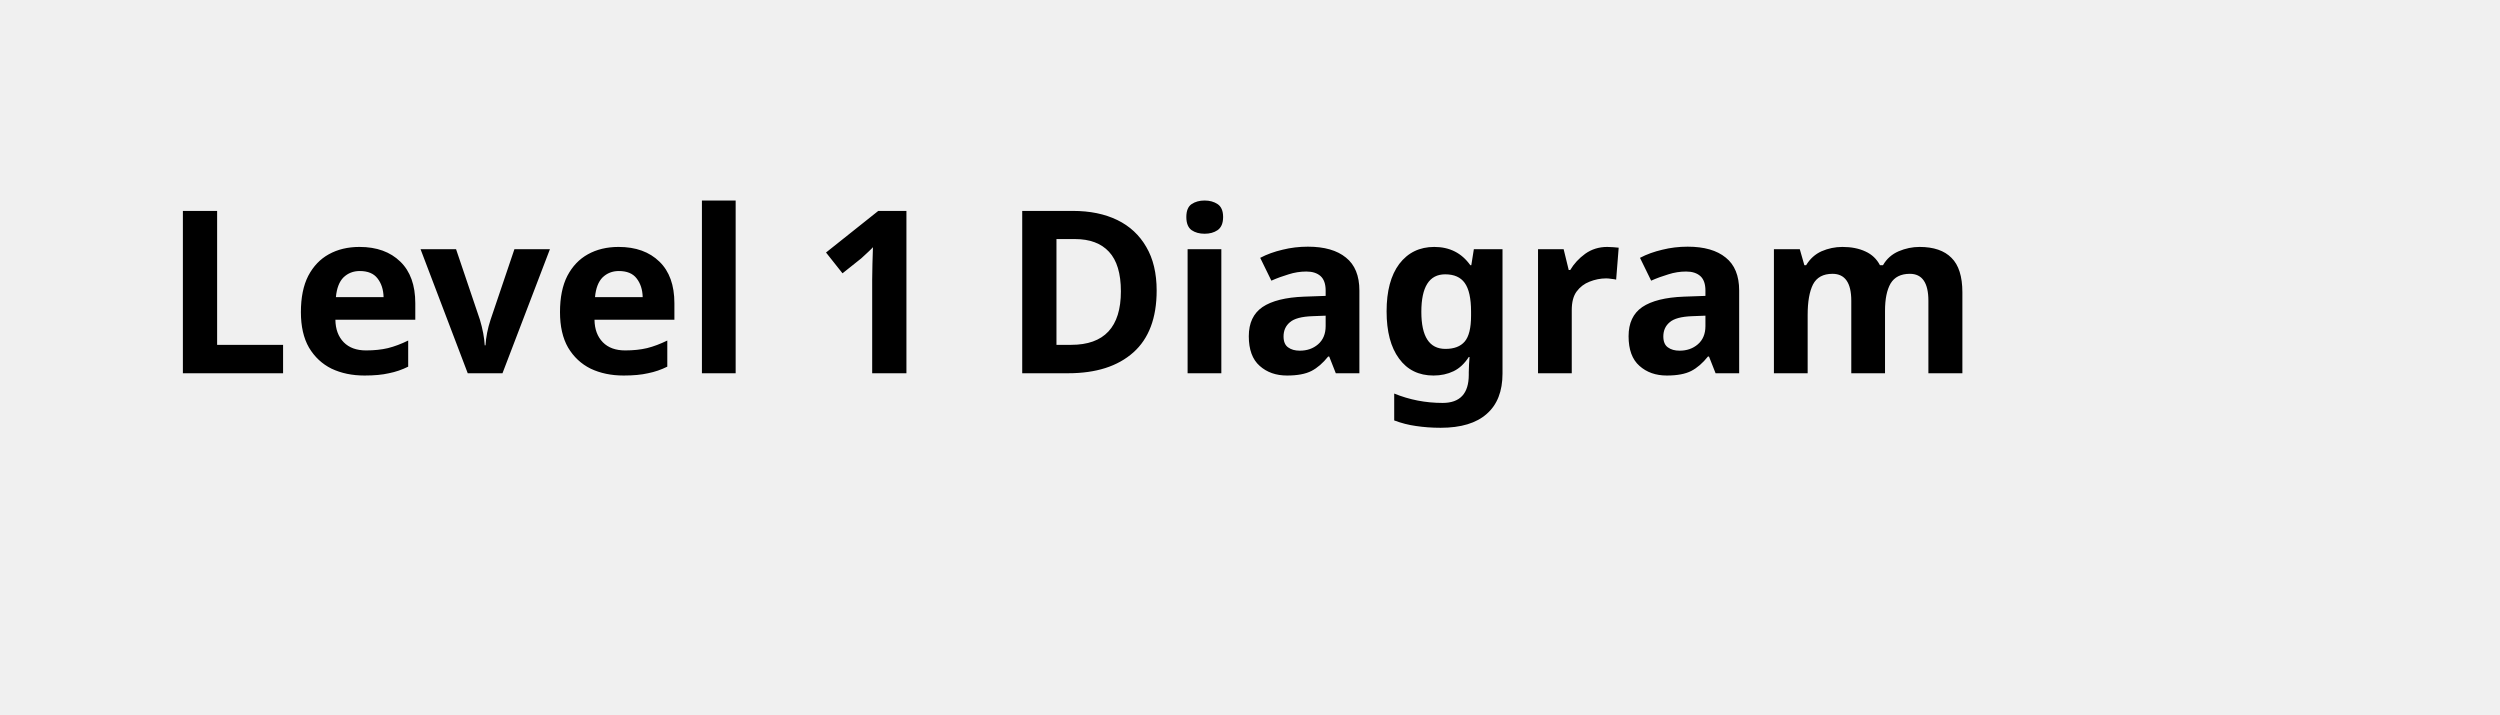
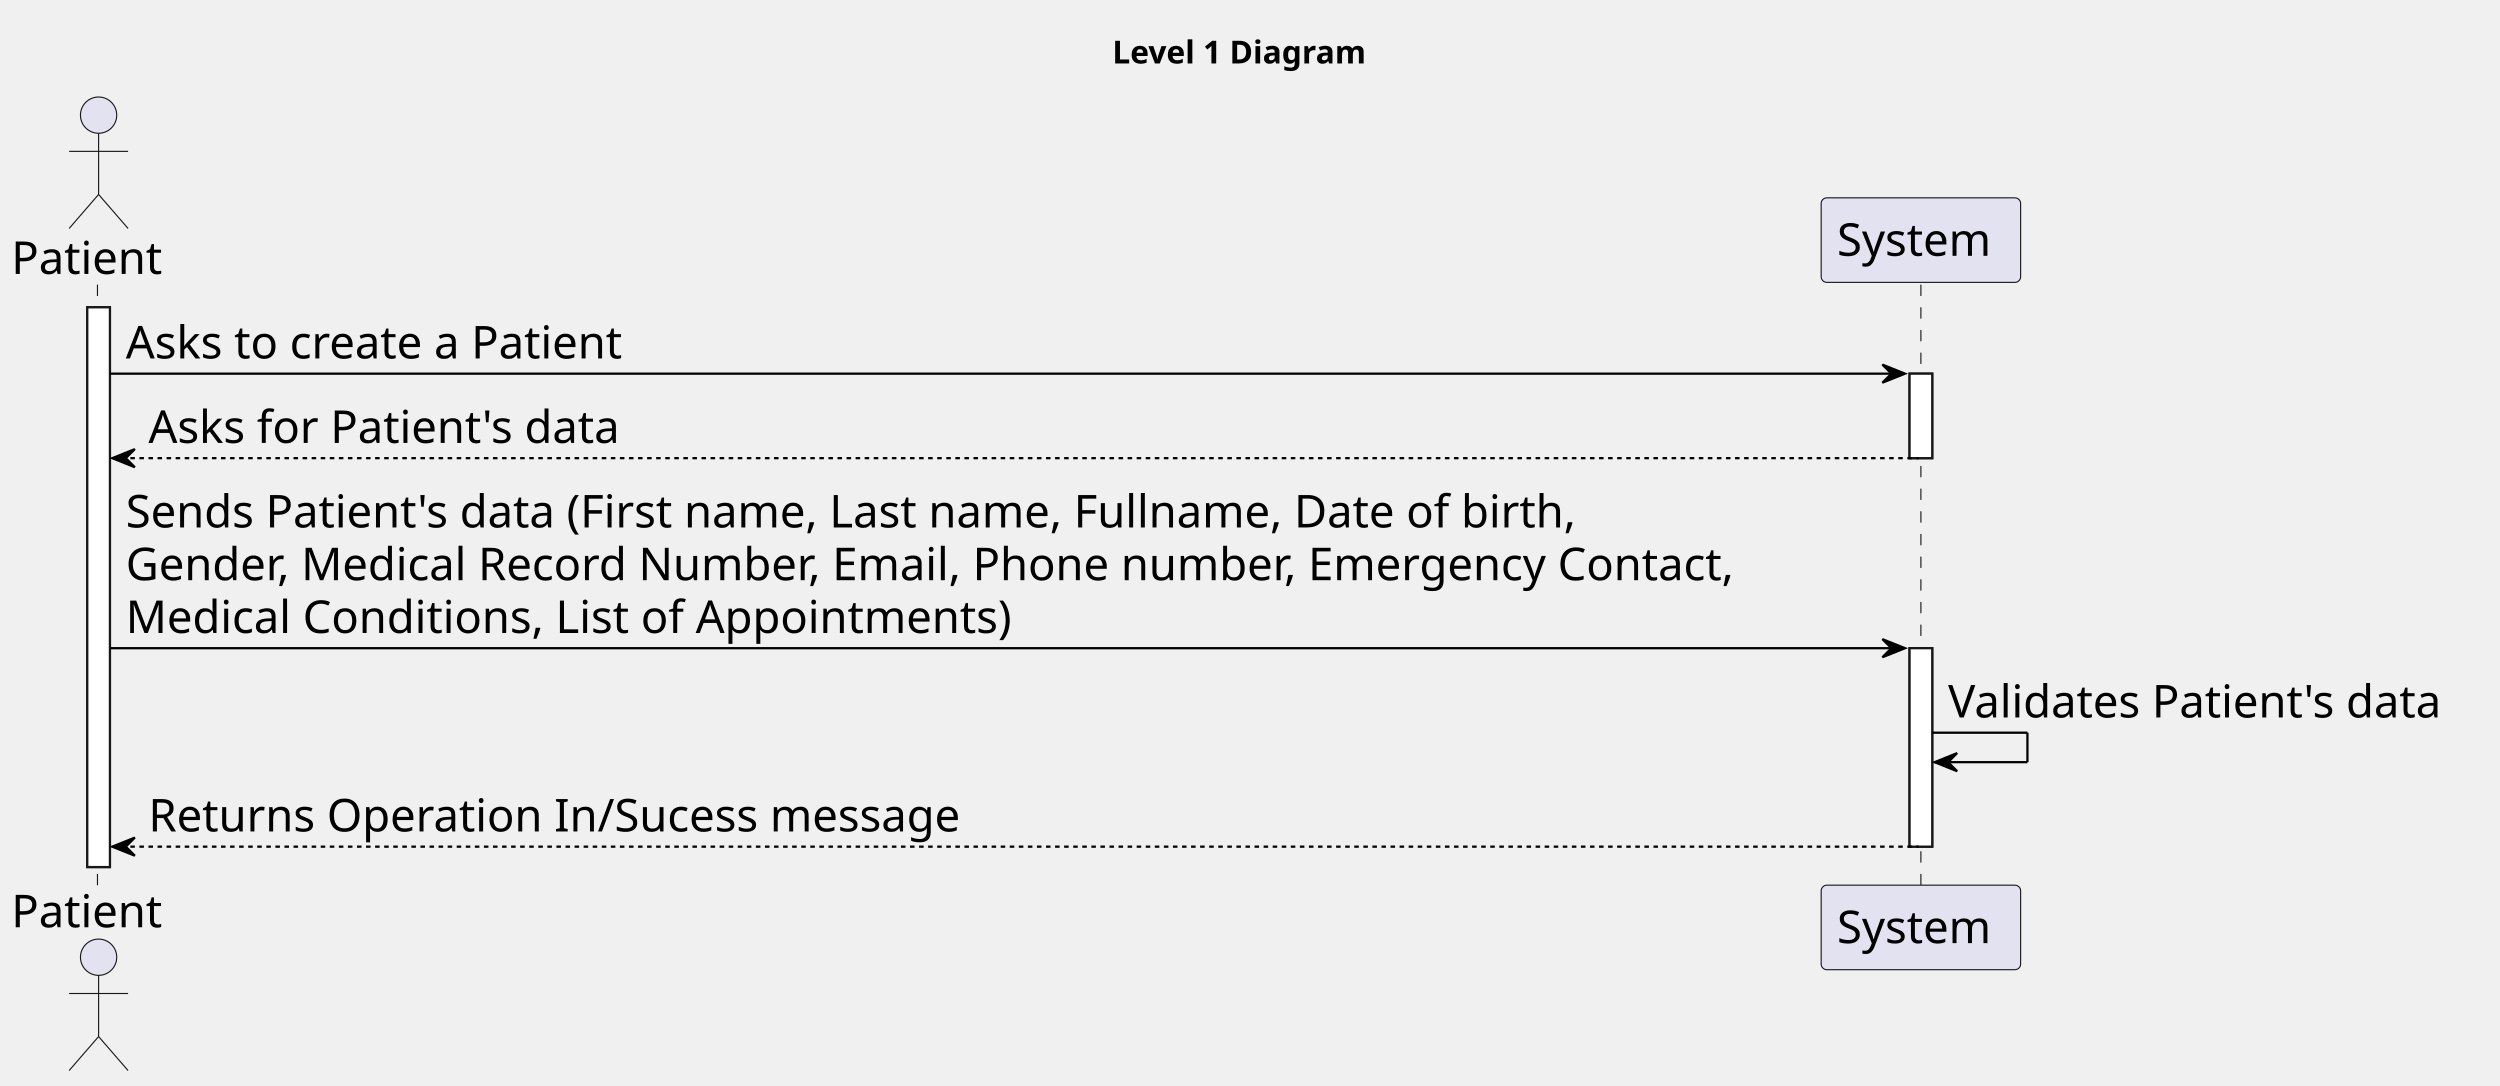
- <svg xmlns="http://www.w3.org/2000/svg" contentStyleType="text/css" height="44px" preserveAspectRatio="none" style="width:154px;height:44px;background:#FFFFFF;" version="1.1" viewBox="0 0 154 44" width="154px" zoomAndPan="magnify">
+ <svg xmlns="http://www.w3.org/2000/svg" contentStyleType="text/css" height="479px" preserveAspectRatio="none" style="width:1103px;height:479px;background:#FFFFFF;" version="1.1" viewBox="0 0 1103 479" width="1103px" zoomAndPan="magnify">
  <defs />
  <g>
-     <text fill="#000000" font-family="sans-serif" font-size="14" font-weight="bold" lengthAdjust="spacing" textLength="126" x="10" y="22.995">Level 1 Diagram</text>
+     <text fill="#000000" font-family="sans-serif" font-size="14" font-weight="bold" lengthAdjust="spacing" textLength="126" x="490.75" y="27.995">Level 1 Diagram</text>
+     <rect fill="#FFFFFF" height="246.969" style="stroke:#181818;stroke-width:1.0;" width="10" x="38.5" y="135.578" />
+     <rect fill="#FFFFFF" height="37.281" style="stroke:#181818;stroke-width:1.0;" width="10" x="842.5" y="164.859" />
+     <rect fill="#FFFFFF" height="87.562" style="stroke:#181818;stroke-width:1.0;" width="10" x="842.5" y="285.984" />
+     <line style="stroke:#181818;stroke-width:0.5;stroke-dasharray:5.0,5.0;" x1="43" x2="43" y1="125.578" y2="391.547" />
+     <line style="stroke:#181818;stroke-width:0.5;stroke-dasharray:5.0,5.0;" x1="847.5" x2="847.5" y1="125.578" y2="391.547" />
+     <text fill="#000000" font-family="sans-serif" font-size="20" lengthAdjust="spacing" textLength="71" x="5" y="120.861">Patient</text>
+     <ellipse cx="43.5" cy="50.797" fill="#E2E2F0" rx="8" ry="8" style="stroke:#181818;stroke-width:0.5;" />
+     <path d="M43.5,58.797 L43.5,85.797 M30.5,66.797 L56.5,66.797 M43.5,85.797 L30.5,100.797 M43.5,85.797 L56.5,100.797 " fill="none" style="stroke:#181818;stroke-width:0.5;" />
+     <text fill="#000000" font-family="sans-serif" font-size="20" lengthAdjust="spacing" textLength="71" x="5" y="409.111">Patient</text>
+     <ellipse cx="43.5" cy="422.328" fill="#E2E2F0" rx="8" ry="8" style="stroke:#181818;stroke-width:0.5;" />
+     <path d="M43.5,430.328 L43.5,457.328 M30.5,438.328 L56.5,438.328 M43.5,457.328 L30.5,472.328 M43.5,457.328 L56.5,472.328 " fill="none" style="stroke:#181818;stroke-width:0.5;" />
+     <rect fill="#E2E2F0" height="37.281" rx="2.5" ry="2.5" style="stroke:#181818;stroke-width:0.5;" width="88" x="803.5" y="87.297" />
+     <text fill="#000000" font-family="sans-serif" font-size="20" lengthAdjust="spacing" textLength="74" x="810.5" y="112.861">System</text>
+     <rect fill="#E2E2F0" height="37.281" rx="2.5" ry="2.5" style="stroke:#181818;stroke-width:0.5;" width="88" x="803.5" y="390.547" />
+     <text fill="#000000" font-family="sans-serif" font-size="20" lengthAdjust="spacing" textLength="74" x="810.5" y="416.111">System</text>
+     <rect fill="#FFFFFF" height="246.969" style="stroke:#181818;stroke-width:1.0;" width="10" x="38.5" y="135.578" />
+     <rect fill="#FFFFFF" height="37.281" style="stroke:#181818;stroke-width:1.0;" width="10" x="842.5" y="164.859" />
+     <rect fill="#FFFFFF" height="87.562" style="stroke:#181818;stroke-width:1.0;" width="10" x="842.5" y="285.984" />
+     <polygon fill="#000000" points="830.5,160.859,840.5,164.859,830.5,168.859,834.5,164.859" style="stroke:#000000;stroke-width:1.0;" />
+     <line style="stroke:#000000;stroke-width:1.0;" x1="48.5" x2="836.5" y1="164.859" y2="164.859" />
+     <text fill="#000000" font-family="sans-serif" font-size="20" lengthAdjust="spacing" textLength="236" x="55.5" y="158.143">Asks to create a Patient</text>
+     <polygon fill="#000000" points="59.5,198.141,49.5,202.141,59.5,206.141,55.5,202.141" style="stroke:#000000;stroke-width:1.0;" />
+     <line style="stroke:#000000;stroke-width:1.0;stroke-dasharray:2.0,2.0;" x1="53.5" x2="846.5" y1="202.141" y2="202.141" />
+     <text fill="#000000" font-family="sans-serif" font-size="20" lengthAdjust="spacing" textLength="223" x="65.5" y="195.424">Asks for Patient's data</text>
+     <polygon fill="#000000" points="830.5,281.984,840.5,285.984,830.5,289.984,834.5,285.984" style="stroke:#000000;stroke-width:1.0;" />
+     <line style="stroke:#000000;stroke-width:1.0;" x1="48.5" x2="836.5" y1="285.984" y2="285.984" />
+     <text fill="#000000" font-family="sans-serif" font-size="20" lengthAdjust="spacing" textLength="692" x="55.5" y="232.705">Sends Patient's data (First name, Last name, Fullname, Date of birth,</text>
+     <text fill="#000000" font-family="sans-serif" font-size="20" lengthAdjust="spacing" textLength="769" x="55.5" y="255.986">Gender, Medical Record Number, Email, Phone number, Emergency Contact,</text>
+     <text fill="#000000" font-family="sans-serif" font-size="20" lengthAdjust="spacing" textLength="418" x="55.5" y="279.268">Medical Conditions, List of Appointments)</text>
+     <line style="stroke:#000000;stroke-width:1.0;" x1="852.5" x2="894.5" y1="323.266" y2="323.266" />
+     <line style="stroke:#000000;stroke-width:1.0;" x1="894.5" x2="894.5" y1="323.266" y2="336.266" />
+     <line style="stroke:#000000;stroke-width:1.0;" x1="853.5" x2="894.5" y1="336.266" y2="336.266" />
+     <polygon fill="#000000" points="863.5,332.266,853.5,336.266,863.5,340.266,859.5,336.266" style="stroke:#000000;stroke-width:1.0;" />
+     <text fill="#000000" font-family="sans-serif" font-size="20" lengthAdjust="spacing" textLength="237" x="859.5" y="316.549">Validates Patient's data</text>
+     <polygon fill="#000000" points="59.5,369.547,49.5,373.547,59.5,377.547,55.5,373.547" style="stroke:#000000;stroke-width:1.0;" />
+     <line style="stroke:#000000;stroke-width:1.0;stroke-dasharray:2.0,2.0;" x1="53.5" x2="846.5" y1="373.547" y2="373.547" />
+     <text fill="#000000" font-family="sans-serif" font-size="20" lengthAdjust="spacing" textLength="380" x="65.5" y="366.83">Returns Operation In/Sucess message</text>
  </g>
</svg>
